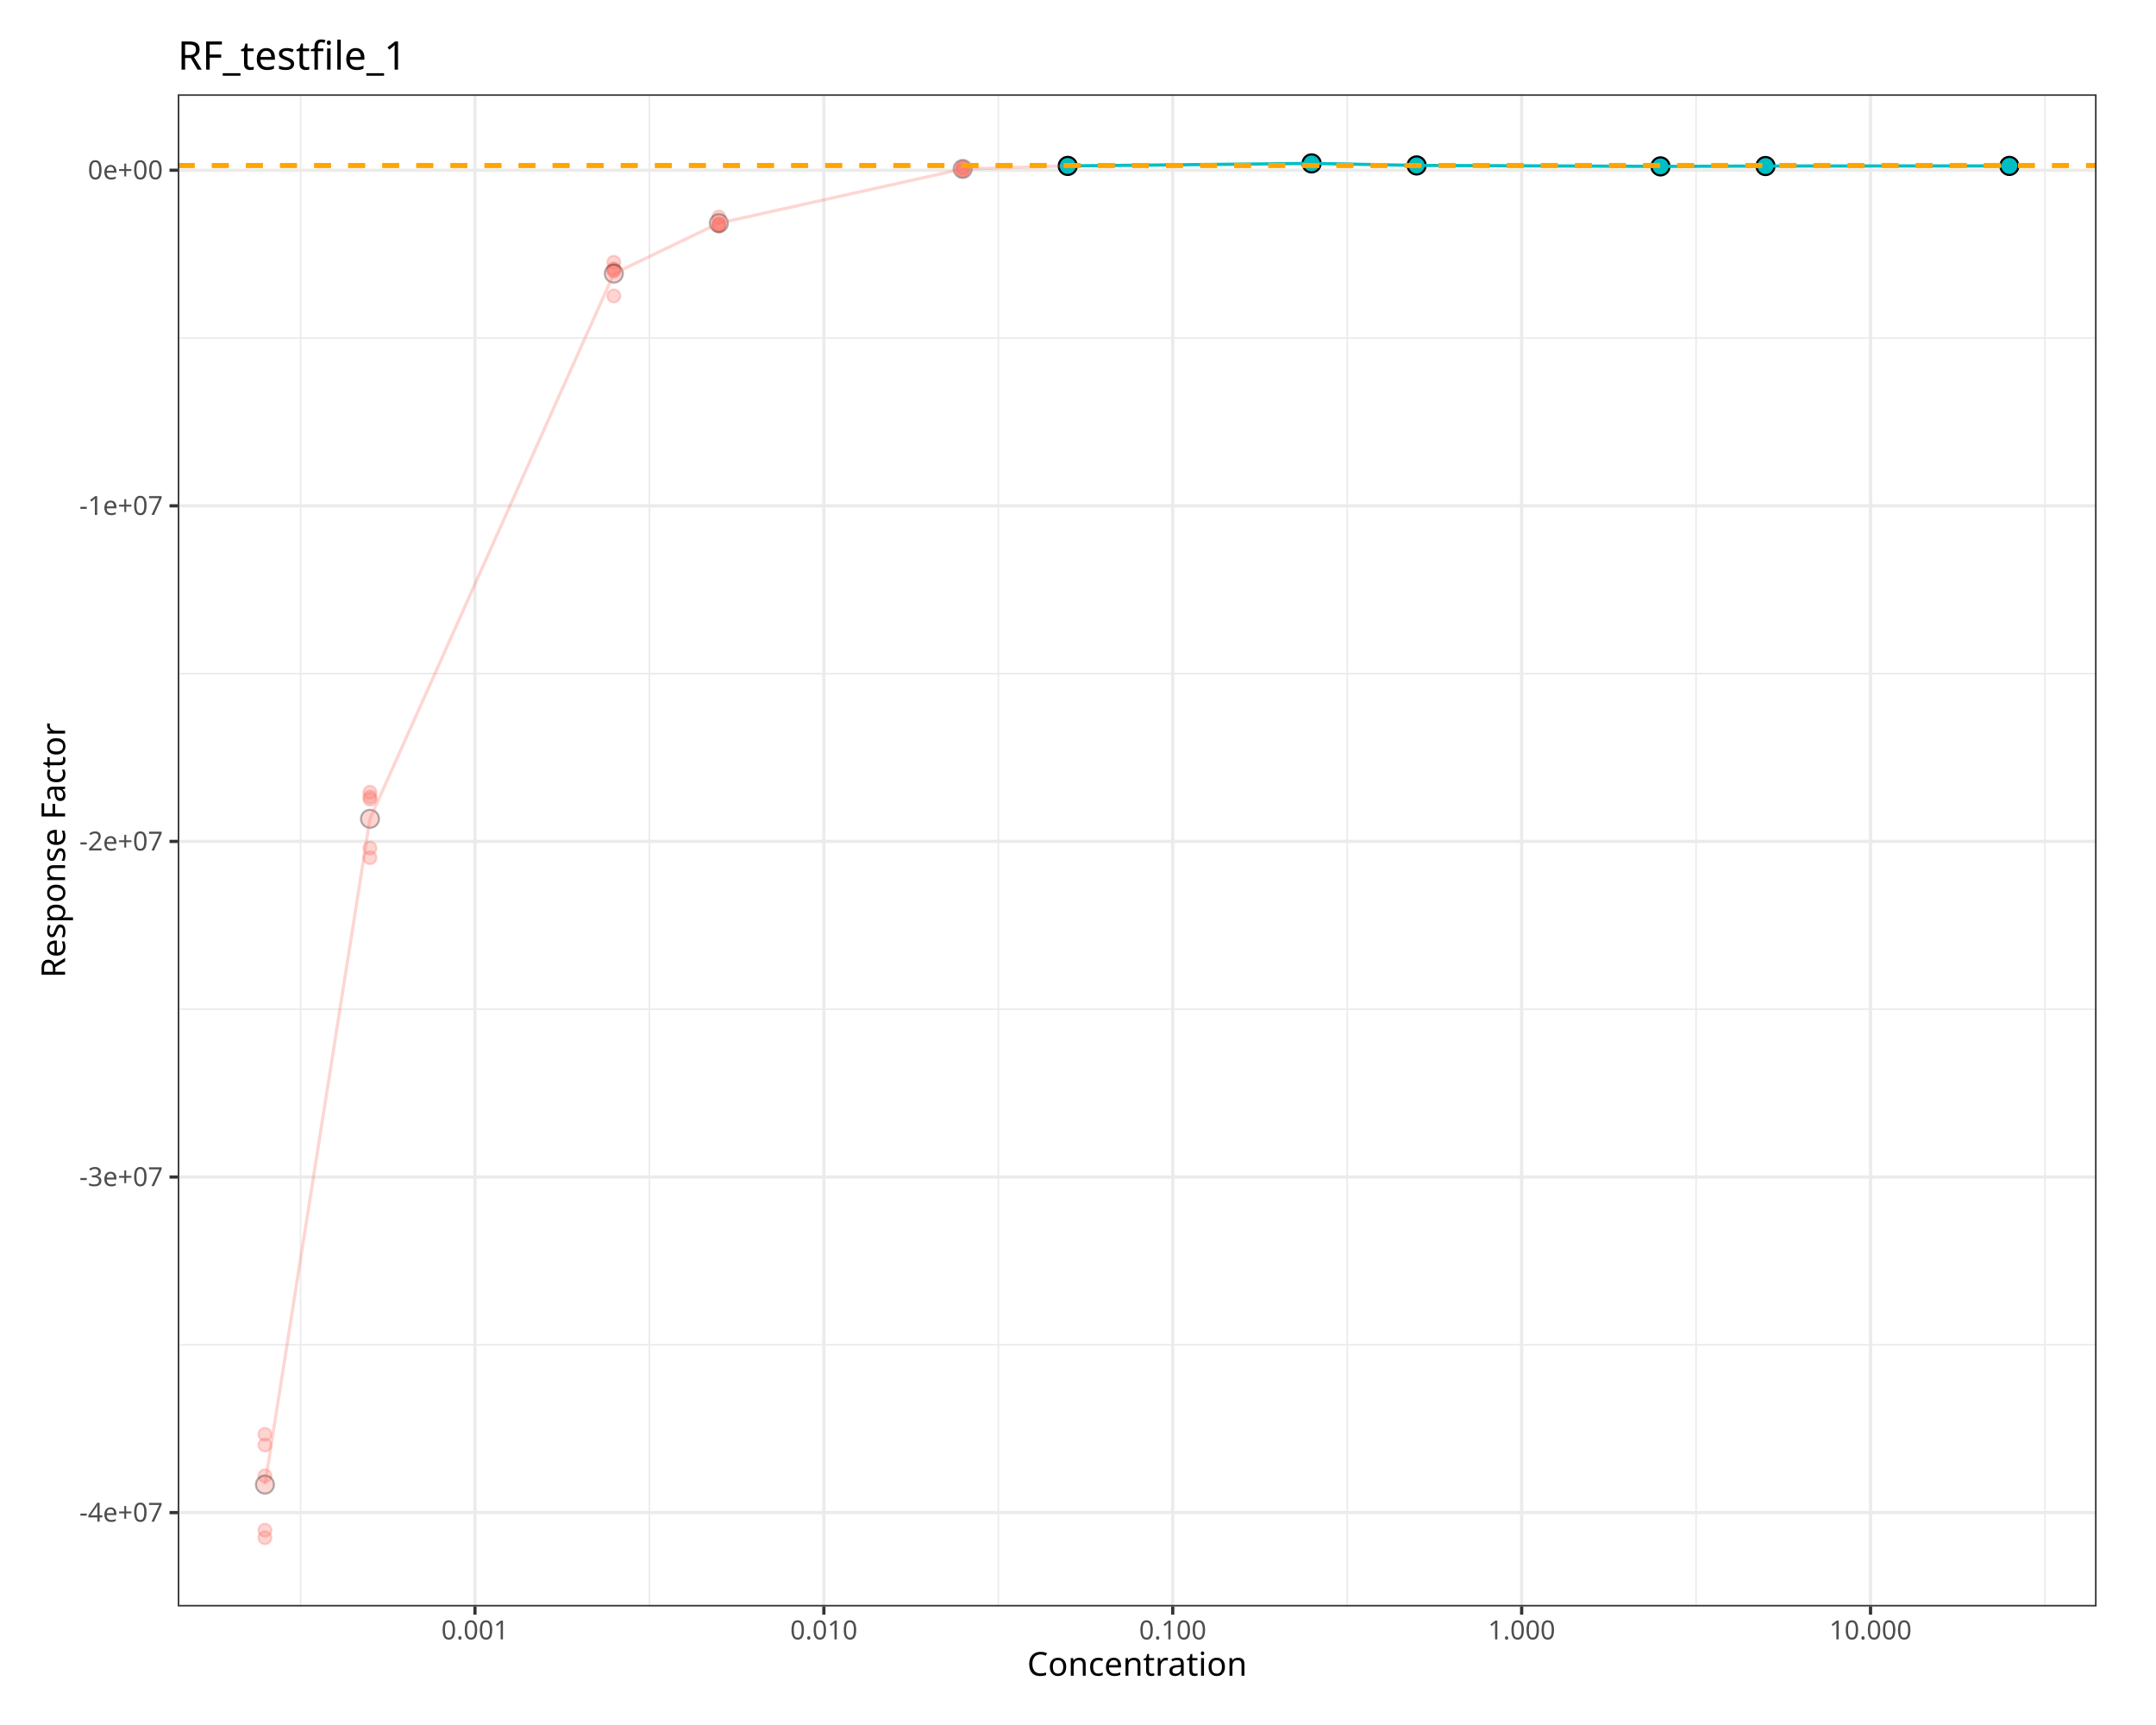
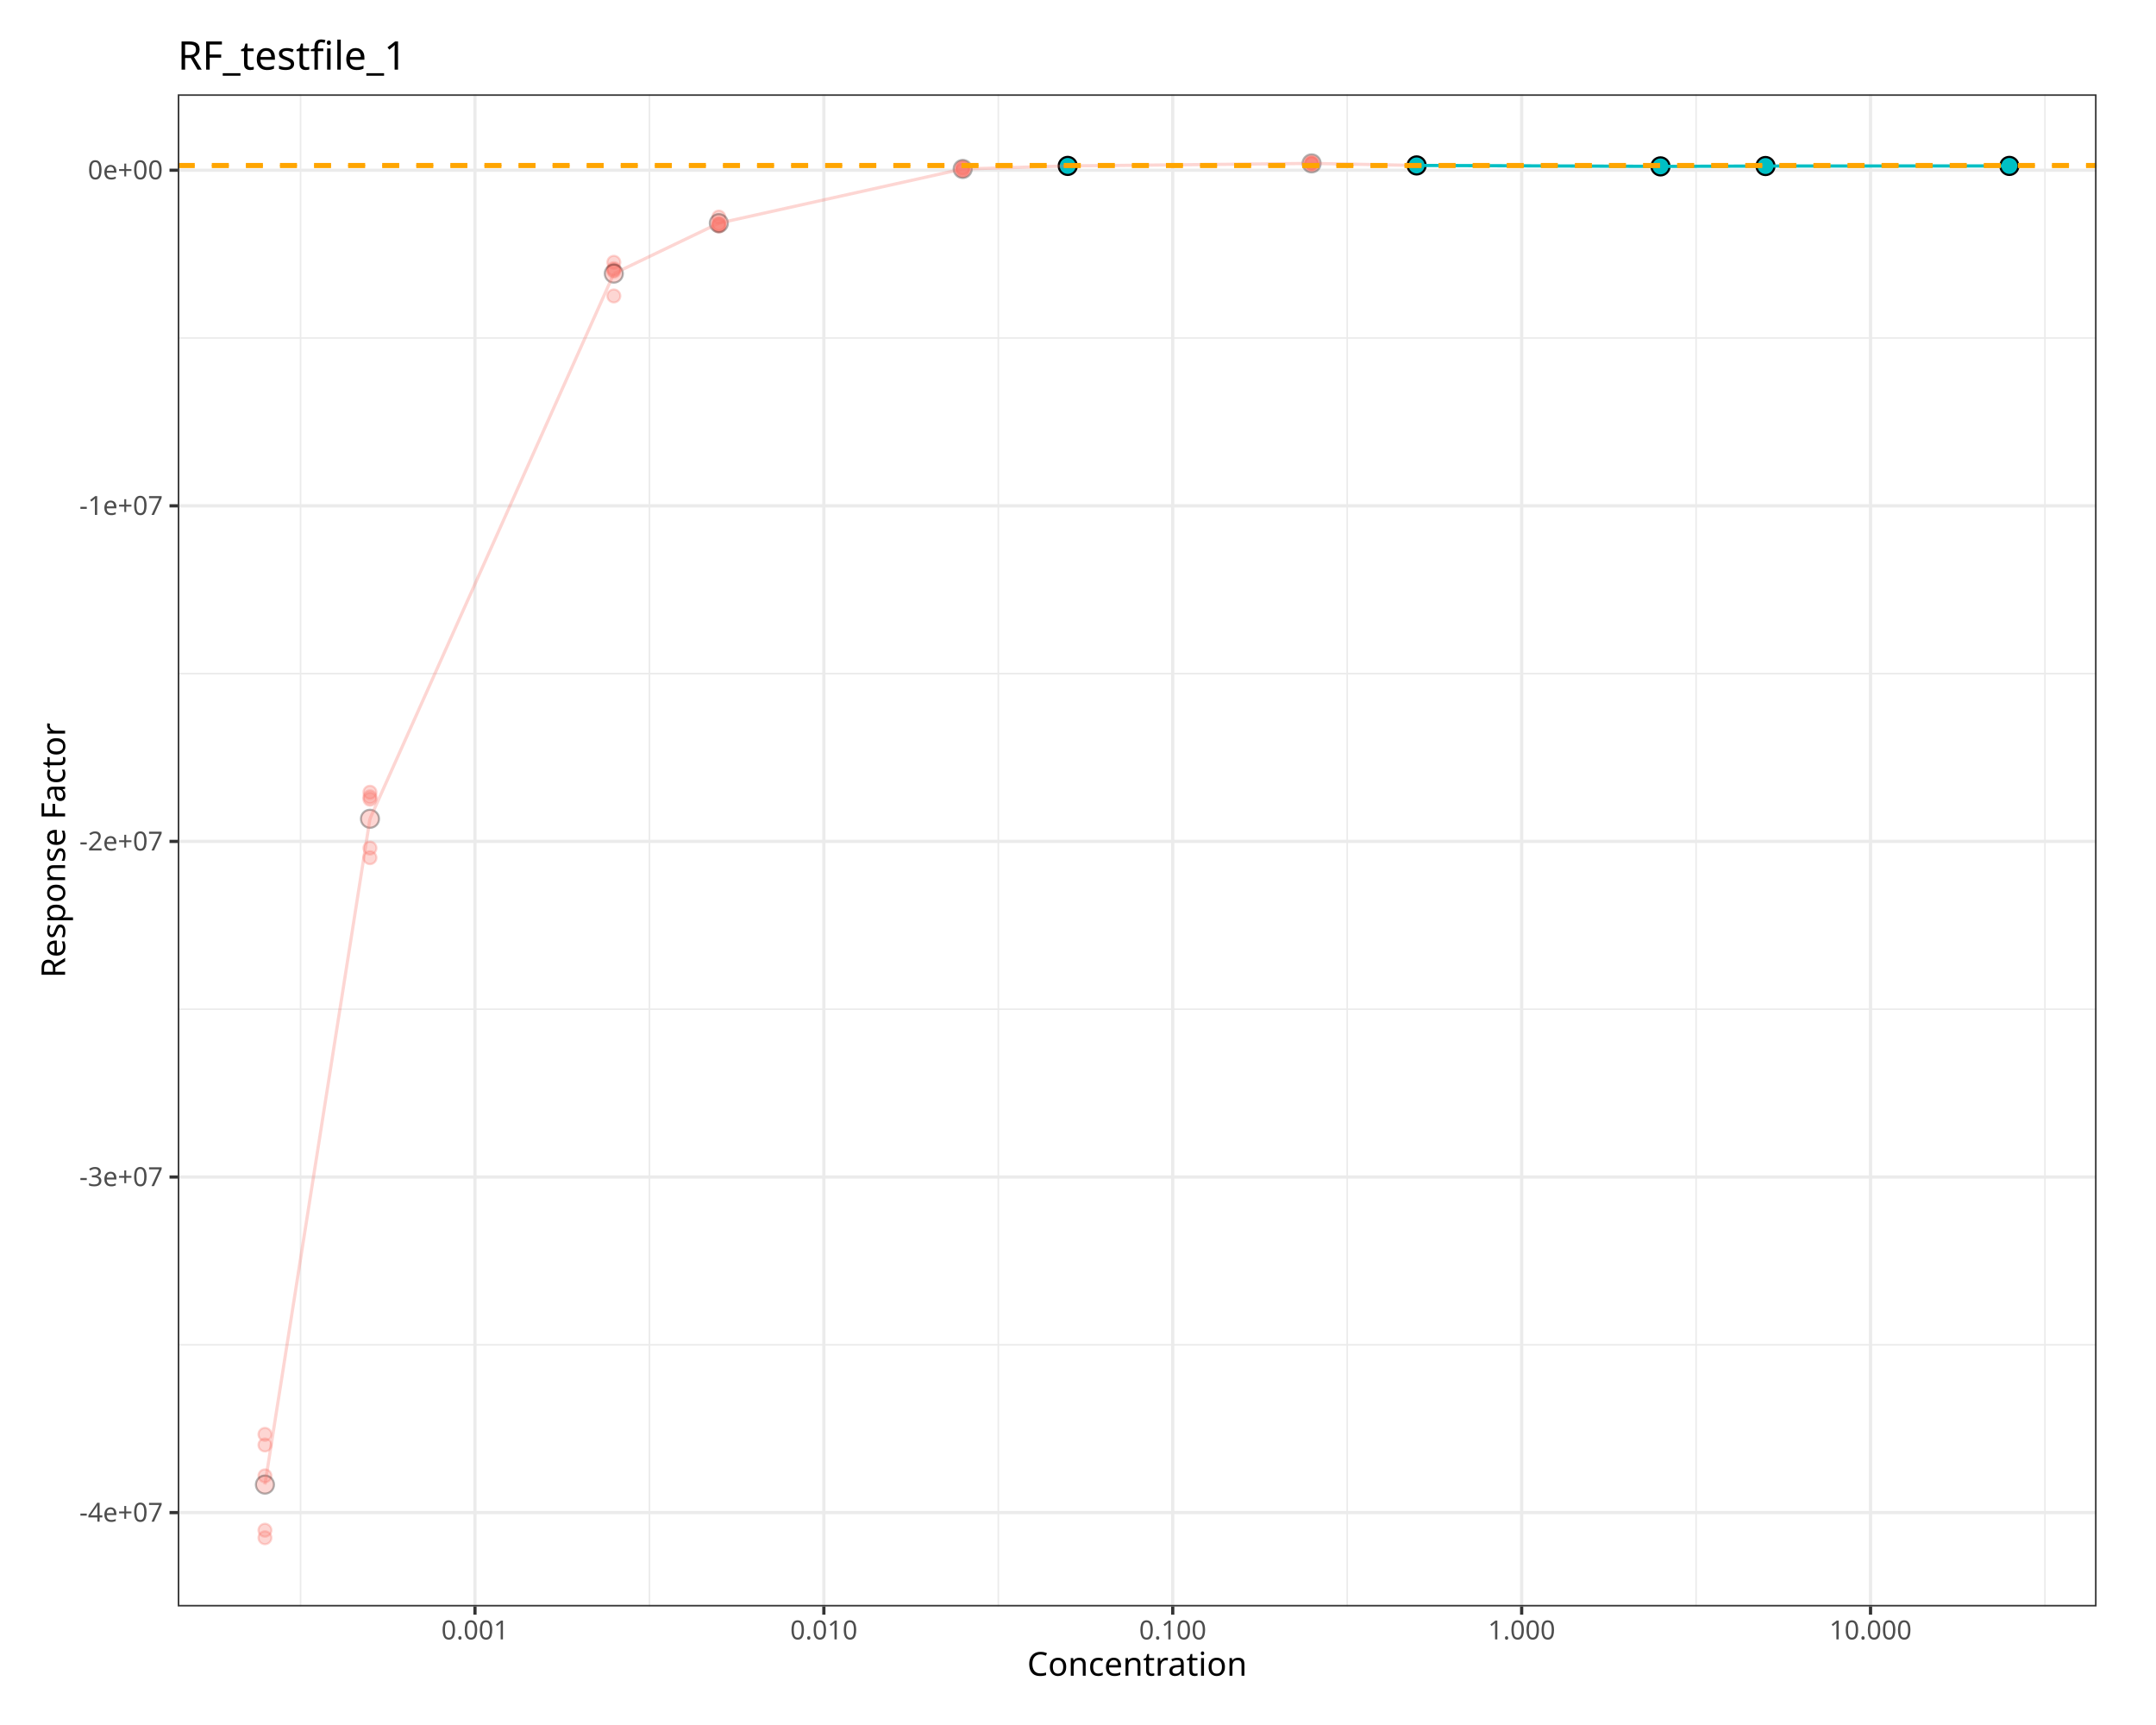
<svg xmlns="http://www.w3.org/2000/svg" class="svglite" data-engine-version="2.0" width="720.00pt" height="576.00pt" viewBox="0 0 720.00 576.00">
  <defs>
    <style type="text/css">
    .svglite line, .svglite polyline, .svglite polygon, .svglite path, .svglite rect, .svglite circle {
      fill: none;
      stroke: #000000;
      stroke-linecap: round;
      stroke-linejoin: round;
      stroke-miterlimit: 10.00;
    }
  </style>
  </defs>
  <rect width="100%" height="100%" style="stroke: none; fill: #FFFFFF;" />
  <defs>
    <clipPath id="cpMC4wMHw3MjAuMDB8MC4wMHw1NzYuMDA=">
      <rect x="0.00" y="0.00" width="720.00" height="576.00" />
    </clipPath>
  </defs>
  <g clip-path="url(#cpMC4wMHw3MjAuMDB8MC4wMHw1NzYuMDA=)">
    <rect x="-0" y="0.00" width="720.00" height="576.00" style="stroke-width: 1.07; stroke: #FFFFFF; fill: #FFFFFF;" />
  </g>
  <defs>
    <clipPath id="cpNTkuMzV8NzAwLjE2fDMxLjQ4fDUzNi40Mg==">
      <rect x="59.35" y="31.48" width="640.81" height="504.94" />
    </clipPath>
  </defs>
  <g clip-path="url(#cpNTkuMzV8NzAwLjE2fDMxLjQ4fDUzNi40Mg==)">
    <rect x="59.35" y="31.48" width="640.81" height="504.94" style="stroke-width: 1.07; stroke: none; fill: #FFFFFF;" />
    <polyline points="59.35,449.05 700.16,449.05 " style="stroke-width: 0.53; stroke: #EBEBEB; stroke-linecap: butt;" />
    <polyline points="59.35,336.99 700.16,336.99 " style="stroke-width: 0.53; stroke: #EBEBEB; stroke-linecap: butt;" />
    <polyline points="59.35,224.93 700.16,224.93 " style="stroke-width: 0.53; stroke: #EBEBEB; stroke-linecap: butt;" />
    <polyline points="59.35,112.87 700.16,112.87 " style="stroke-width: 0.53; stroke: #EBEBEB; stroke-linecap: butt;" />
    <polyline points="100.37,536.42 100.37,31.48 " style="stroke-width: 0.53; stroke: #EBEBEB; stroke-linecap: butt;" />
    <polyline points="216.88,536.42 216.88,31.48 " style="stroke-width: 0.53; stroke: #EBEBEB; stroke-linecap: butt;" />
    <polyline points="333.39,536.42 333.39,31.48 " style="stroke-width: 0.53; stroke: #EBEBEB; stroke-linecap: butt;" />
    <polyline points="449.90,536.42 449.90,31.48 " style="stroke-width: 0.53; stroke: #EBEBEB; stroke-linecap: butt;" />
    <polyline points="566.41,536.42 566.41,31.48 " style="stroke-width: 0.53; stroke: #EBEBEB; stroke-linecap: butt;" />
    <polyline points="682.92,536.42 682.92,31.48 " style="stroke-width: 0.53; stroke: #EBEBEB; stroke-linecap: butt;" />
    <polyline points="59.35,505.08 700.16,505.08 " style="stroke-width: 1.07; stroke: #EBEBEB; stroke-linecap: butt;" />
    <polyline points="59.35,393.02 700.16,393.02 " style="stroke-width: 1.07; stroke: #EBEBEB; stroke-linecap: butt;" />
    <polyline points="59.35,280.96 700.16,280.96 " style="stroke-width: 1.07; stroke: #EBEBEB; stroke-linecap: butt;" />
    <polyline points="59.35,168.90 700.16,168.90 " style="stroke-width: 1.07; stroke: #EBEBEB; stroke-linecap: butt;" />
    <polyline points="59.35,56.84 700.16,56.84 " style="stroke-width: 1.07; stroke: #EBEBEB; stroke-linecap: butt;" />
    <polyline points="158.62,536.42 158.62,31.48 " style="stroke-width: 1.07; stroke: #EBEBEB; stroke-linecap: butt;" />
    <polyline points="275.13,536.42 275.13,31.48 " style="stroke-width: 1.07; stroke: #EBEBEB; stroke-linecap: butt;" />
    <polyline points="391.64,536.42 391.64,31.48 " style="stroke-width: 1.07; stroke: #EBEBEB; stroke-linecap: butt;" />
    <polyline points="508.16,536.42 508.16,31.48 " style="stroke-width: 1.07; stroke: #EBEBEB; stroke-linecap: butt;" />
    <polyline points="624.67,536.42 624.67,31.48 " style="stroke-width: 1.07; stroke: #EBEBEB; stroke-linecap: butt;" />
    <circle cx="88.48" cy="492.80" r="2.17" style="stroke-width: 0.71; stroke: #F8766D; stroke-opacity: 0.30; fill: #F8766D; fill-opacity: 0.30;" />
    <circle cx="88.48" cy="513.47" r="2.17" style="stroke-width: 0.71; stroke: #F8766D; stroke-opacity: 0.30; fill: #F8766D; fill-opacity: 0.30;" />
    <circle cx="88.48" cy="510.96" r="2.17" style="stroke-width: 0.71; stroke: #F8766D; stroke-opacity: 0.30; fill: #F8766D; fill-opacity: 0.30;" />
    <circle cx="88.48" cy="478.95" r="2.17" style="stroke-width: 0.71; stroke: #F8766D; stroke-opacity: 0.30; fill: #F8766D; fill-opacity: 0.30;" />
    <circle cx="88.48" cy="482.49" r="2.17" style="stroke-width: 0.71; stroke: #F8766D; stroke-opacity: 0.30; fill: #F8766D; fill-opacity: 0.30;" />
    <circle cx="123.55" cy="266.87" r="2.17" style="stroke-width: 0.71; stroke: #F8766D; stroke-opacity: 0.30; fill: #F8766D; fill-opacity: 0.30;" />
    <circle cx="123.55" cy="283.18" r="2.17" style="stroke-width: 0.71; stroke: #F8766D; stroke-opacity: 0.30; fill: #F8766D; fill-opacity: 0.30;" />
    <circle cx="123.55" cy="286.39" r="2.17" style="stroke-width: 0.71; stroke: #F8766D; stroke-opacity: 0.30; fill: #F8766D; fill-opacity: 0.30;" />
    <circle cx="123.55" cy="266.08" r="2.17" style="stroke-width: 0.71; stroke: #F8766D; stroke-opacity: 0.30; fill: #F8766D; fill-opacity: 0.30;" />
    <circle cx="123.55" cy="264.54" r="2.17" style="stroke-width: 0.71; stroke: #F8766D; stroke-opacity: 0.30; fill: #F8766D; fill-opacity: 0.30;" />
    <circle cx="204.99" cy="89.71" r="2.17" style="stroke-width: 0.71; stroke: #F8766D; stroke-opacity: 0.30; fill: #F8766D; fill-opacity: 0.30;" />
    <circle cx="204.99" cy="90.54" r="2.17" style="stroke-width: 0.71; stroke: #F8766D; stroke-opacity: 0.30; fill: #F8766D; fill-opacity: 0.30;" />
    <circle cx="204.99" cy="98.82" r="2.17" style="stroke-width: 0.71; stroke: #F8766D; stroke-opacity: 0.30; fill: #F8766D; fill-opacity: 0.30;" />
    <circle cx="204.99" cy="90.16" r="2.17" style="stroke-width: 0.71; stroke: #F8766D; stroke-opacity: 0.30; fill: #F8766D; fill-opacity: 0.30;" />
    <circle cx="204.99" cy="87.58" r="2.17" style="stroke-width: 0.71; stroke: #F8766D; stroke-opacity: 0.30; fill: #F8766D; fill-opacity: 0.30;" />
    <circle cx="240.06" cy="74.78" r="2.17" style="stroke-width: 0.71; stroke: #F8766D; stroke-opacity: 0.30; fill: #F8766D; fill-opacity: 0.30;" />
    <circle cx="240.06" cy="75.15" r="2.17" style="stroke-width: 0.71; stroke: #F8766D; stroke-opacity: 0.30; fill: #F8766D; fill-opacity: 0.30;" />
    <circle cx="240.06" cy="75.50" r="2.17" style="stroke-width: 0.71; stroke: #F8766D; stroke-opacity: 0.30; fill: #F8766D; fill-opacity: 0.30;" />
    <circle cx="240.06" cy="72.48" r="2.17" style="stroke-width: 0.71; stroke: #F8766D; stroke-opacity: 0.30; fill: #F8766D; fill-opacity: 0.30;" />
    <circle cx="240.06" cy="74.70" r="2.17" style="stroke-width: 0.71; stroke: #F8766D; stroke-opacity: 0.30; fill: #F8766D; fill-opacity: 0.30;" />
    <circle cx="321.50" cy="56.83" r="2.17" style="stroke-width: 0.71; stroke: #F8766D; stroke-opacity: 0.30; fill: #F8766D; fill-opacity: 0.30;" />
    <circle cx="321.50" cy="56.41" r="2.17" style="stroke-width: 0.71; stroke: #F8766D; stroke-opacity: 0.30; fill: #F8766D; fill-opacity: 0.30;" />
    <circle cx="321.50" cy="56.00" r="2.17" style="stroke-width: 0.71; stroke: #F8766D; stroke-opacity: 0.30; fill: #F8766D; fill-opacity: 0.30;" />
    <circle cx="321.50" cy="55.94" r="2.17" style="stroke-width: 0.71; stroke: #F8766D; stroke-opacity: 0.30; fill: #F8766D; fill-opacity: 0.30;" />
    <circle cx="321.50" cy="56.90" r="2.17" style="stroke-width: 0.71; stroke: #F8766D; stroke-opacity: 0.30; fill: #F8766D; fill-opacity: 0.30;" />
-     <circle cx="356.57" cy="55.59" r="2.17" style="stroke-width: 0.71; stroke: #00BFC4; fill: #00BFC4;" />
+     <circle cx="356.57" cy="55.59" r="2.17" style="stroke-width: 0.71; stroke: #F8766D; stroke-opacity: 0.30; fill: #F8766D; fill-opacity: 0.30;" />
    <circle cx="356.57" cy="55.13" r="2.17" style="stroke-width: 0.71; stroke: #00BFC4; fill: #00BFC4;" />
    <circle cx="356.57" cy="55.17" r="2.17" style="stroke-width: 0.71; stroke: #00BFC4; fill: #00BFC4;" />
    <circle cx="356.57" cy="55.37" r="2.17" style="stroke-width: 0.71; stroke: #00BFC4; fill: #00BFC4;" />
-     <circle cx="356.57" cy="55.76" r="2.17" style="stroke-width: 0.71; stroke: #00BFC4; fill: #00BFC4;" />
-     <circle cx="438.01" cy="54.63" r="2.17" style="stroke-width: 0.71; stroke: #00BFC4; fill: #00BFC4;" />
-     <circle cx="438.01" cy="54.46" r="2.17" style="stroke-width: 0.71; stroke: #00BFC4; fill: #00BFC4;" />
-     <circle cx="438.01" cy="54.46" r="2.17" style="stroke-width: 0.71; stroke: #00BFC4; fill: #00BFC4;" />
-     <circle cx="438.01" cy="54.43" r="2.17" style="stroke-width: 0.71; stroke: #00BFC4; fill: #00BFC4;" />
-     <circle cx="438.01" cy="54.84" r="2.17" style="stroke-width: 0.71; stroke: #00BFC4; fill: #00BFC4;" />
+     <circle cx="356.57" cy="55.76" r="2.17" style="stroke-width: 0.71; stroke: #F8766D; stroke-opacity: 0.30; fill: #F8766D; fill-opacity: 0.30;" />
+     <circle cx="438.01" cy="54.63" r="2.17" style="stroke-width: 0.71; stroke: #F8766D; stroke-opacity: 0.30; fill: #F8766D; fill-opacity: 0.30;" />
+     <circle cx="438.01" cy="54.46" r="2.17" style="stroke-width: 0.71; stroke: #F8766D; stroke-opacity: 0.30; fill: #F8766D; fill-opacity: 0.30;" />
+     <circle cx="438.01" cy="54.46" r="2.17" style="stroke-width: 0.71; stroke: #F8766D; stroke-opacity: 0.30; fill: #F8766D; fill-opacity: 0.30;" />
+     <circle cx="438.01" cy="54.43" r="2.17" style="stroke-width: 0.71; stroke: #F8766D; stroke-opacity: 0.30; fill: #F8766D; fill-opacity: 0.30;" />
+     <circle cx="438.01" cy="54.84" r="2.17" style="stroke-width: 0.71; stroke: #F8766D; stroke-opacity: 0.30; fill: #F8766D; fill-opacity: 0.30;" />
    <circle cx="473.08" cy="55.38" r="2.17" style="stroke-width: 0.71; stroke: #00BFC4; fill: #00BFC4;" />
    <circle cx="473.08" cy="55.15" r="2.17" style="stroke-width: 0.71; stroke: #00BFC4; fill: #00BFC4;" />
    <circle cx="473.08" cy="55.12" r="2.17" style="stroke-width: 0.71; stroke: #00BFC4; fill: #00BFC4;" />
    <circle cx="473.08" cy="55.20" r="2.17" style="stroke-width: 0.71; stroke: #00BFC4; fill: #00BFC4;" />
    <circle cx="473.08" cy="55.37" r="2.17" style="stroke-width: 0.71; stroke: #00BFC4; fill: #00BFC4;" />
-     <circle cx="554.52" cy="55.64" r="2.17" style="stroke-width: 0.71; stroke: #00BFC4; fill: #00BFC4;" />
+     <circle cx="554.52" cy="55.64" r="2.17" style="stroke-width: 0.71; stroke: #F8766D; stroke-opacity: 0.30; fill: #F8766D; fill-opacity: 0.30;" />
    <circle cx="554.52" cy="55.49" r="2.17" style="stroke-width: 0.71; stroke: #00BFC4; fill: #00BFC4;" />
    <circle cx="554.52" cy="55.48" r="2.17" style="stroke-width: 0.71; stroke: #00BFC4; fill: #00BFC4;" />
    <circle cx="554.52" cy="55.46" r="2.17" style="stroke-width: 0.71; stroke: #00BFC4; fill: #00BFC4;" />
-     <circle cx="554.52" cy="55.71" r="2.17" style="stroke-width: 0.71; stroke: #00BFC4; fill: #00BFC4;" />
+     <circle cx="554.52" cy="55.71" r="2.17" style="stroke-width: 0.71; stroke: #F8766D; stroke-opacity: 0.30; fill: #F8766D; fill-opacity: 0.30;" />
    <circle cx="589.59" cy="55.47" r="2.17" style="stroke-width: 0.71; stroke: #00BFC4; fill: #00BFC4;" />
    <circle cx="589.59" cy="55.30" r="2.17" style="stroke-width: 0.71; stroke: #00BFC4; fill: #00BFC4;" />
    <circle cx="589.59" cy="55.32" r="2.17" style="stroke-width: 0.71; stroke: #00BFC4; fill: #00BFC4;" />
    <circle cx="589.59" cy="55.36" r="2.17" style="stroke-width: 0.71; stroke: #00BFC4; fill: #00BFC4;" />
-     <circle cx="589.59" cy="55.76" r="2.17" style="stroke-width: 0.71; stroke: #00BFC4; fill: #00BFC4;" />
+     <circle cx="589.59" cy="55.76" r="2.17" style="stroke-width: 0.71; stroke: #F8766D; stroke-opacity: 0.30; fill: #F8766D; fill-opacity: 0.30;" />
    <circle cx="671.03" cy="55.45" r="2.17" style="stroke-width: 0.71; stroke: #00BFC4; fill: #00BFC4;" />
    <circle cx="671.03" cy="55.38" r="2.17" style="stroke-width: 0.71; stroke: #00BFC4; fill: #00BFC4;" />
    <circle cx="671.03" cy="55.29" r="2.17" style="stroke-width: 0.71; stroke: #00BFC4; fill: #00BFC4;" />
    <circle cx="671.03" cy="55.32" r="2.17" style="stroke-width: 0.71; stroke: #00BFC4; fill: #00BFC4;" />
    <circle cx="671.03" cy="55.54" r="2.17" style="stroke-width: 0.71; stroke: #00BFC4; fill: #00BFC4;" />
    <circle cx="88.48" cy="495.73" r="3.02" style="stroke-width: 0.71; stroke: #000000; stroke-opacity: 0.30; fill: #F8766D; fill-opacity: 0.30;" />
    <circle cx="123.55" cy="273.41" r="3.02" style="stroke-width: 0.71; stroke: #000000; stroke-opacity: 0.30; fill: #F8766D; fill-opacity: 0.30;" />
    <circle cx="204.99" cy="91.36" r="3.02" style="stroke-width: 0.71; stroke: #000000; stroke-opacity: 0.30; fill: #F8766D; fill-opacity: 0.30;" />
    <circle cx="240.06" cy="74.52" r="3.02" style="stroke-width: 0.71; stroke: #000000; stroke-opacity: 0.30; fill: #F8766D; fill-opacity: 0.30;" />
    <circle cx="321.50" cy="56.42" r="3.02" style="stroke-width: 0.71; stroke: #000000; stroke-opacity: 0.30; fill: #F8766D; fill-opacity: 0.30;" />
    <circle cx="356.57" cy="55.40" r="3.02" style="stroke-width: 0.71; fill: #00BFC4;" />
-     <circle cx="438.01" cy="54.56" r="3.02" style="stroke-width: 0.71; fill: #00BFC4;" />
+     <circle cx="438.01" cy="54.56" r="3.02" style="stroke-width: 0.71; stroke: #000000; stroke-opacity: 0.30; fill: #F8766D; fill-opacity: 0.30;" />
    <circle cx="473.08" cy="55.24" r="3.02" style="stroke-width: 0.71; fill: #00BFC4;" />
    <circle cx="554.52" cy="55.56" r="3.02" style="stroke-width: 0.71; fill: #00BFC4;" />
    <circle cx="589.59" cy="55.44" r="3.02" style="stroke-width: 0.71; fill: #00BFC4;" />
    <circle cx="671.03" cy="55.40" r="3.02" style="stroke-width: 0.71; fill: #00BFC4;" />
    <line x1="88.48" y1="495.73" x2="123.55" y2="273.41" style="stroke-width: 1.07; stroke: #F8766D; stroke-opacity: 0.30; stroke-linecap: butt;" />
    <line x1="123.55" y1="273.41" x2="204.99" y2="91.36" style="stroke-width: 1.07; stroke: #F8766D; stroke-opacity: 0.30; stroke-linecap: butt;" />
    <line x1="204.99" y1="91.36" x2="240.06" y2="74.52" style="stroke-width: 1.07; stroke: #F8766D; stroke-opacity: 0.30; stroke-linecap: butt;" />
    <line x1="240.06" y1="74.52" x2="321.50" y2="56.42" style="stroke-width: 1.07; stroke: #F8766D; stroke-opacity: 0.30; stroke-linecap: butt;" />
    <line x1="321.50" y1="56.42" x2="356.57" y2="55.40" style="stroke-width: 1.07; stroke: #F8766D; stroke-opacity: 0.30; stroke-linecap: butt;" />
-     <line x1="356.57" y1="55.40" x2="438.01" y2="54.56" style="stroke-width: 1.07; stroke: #00BFC4; stroke-linecap: butt;" />
-     <line x1="438.01" y1="54.56" x2="473.08" y2="55.24" style="stroke-width: 1.07; stroke: #00BFC4; stroke-linecap: butt;" />
+     <line x1="356.57" y1="55.40" x2="438.01" y2="54.56" style="stroke-width: 1.07; stroke: #F8766D; stroke-opacity: 0.30; stroke-linecap: butt;" />
+     <line x1="438.01" y1="54.56" x2="473.08" y2="55.24" style="stroke-width: 1.07; stroke: #F8766D; stroke-opacity: 0.30; stroke-linecap: butt;" />
    <line x1="473.08" y1="55.24" x2="554.52" y2="55.56" style="stroke-width: 1.07; stroke: #00BFC4; stroke-linecap: butt;" />
    <line x1="554.52" y1="55.56" x2="589.59" y2="55.44" style="stroke-width: 1.07; stroke: #00BFC4; stroke-linecap: butt;" />
    <line x1="589.59" y1="55.44" x2="671.03" y2="55.40" style="stroke-width: 1.07; stroke: #00BFC4; stroke-linecap: butt;" />
    <line x1="59.35" y1="54.95" x2="700.16" y2="54.95" style="stroke-width: 1.07; stroke: #FFA500; stroke-dasharray: 5.69,5.69; stroke-linecap: butt;" />
    <line x1="59.35" y1="55.58" x2="700.16" y2="55.58" style="stroke-width: 1.07; stroke: #FFA500; stroke-dasharray: 5.69,5.69; stroke-linecap: butt;" />
    <rect x="59.35" y="31.48" width="640.81" height="504.94" style="stroke-width: 1.07; stroke: #333333;" />
  </g>
  <g clip-path="url(#cpMC4wMHw3MjAuMDB8MC4wMHw1NzYuMDA=)">
    <text x="54.42" y="508.11" text-anchor="end" style="font-size: 8.80px; fill: #4D4D4D; font-family: sans;" textLength="27.65px" lengthAdjust="spacingAndGlyphs">-4e+07</text>
    <text x="54.42" y="396.05" text-anchor="end" style="font-size: 8.80px; fill: #4D4D4D; font-family: sans;" textLength="27.65px" lengthAdjust="spacingAndGlyphs">-3e+07</text>
    <text x="54.42" y="283.99" text-anchor="end" style="font-size: 8.80px; fill: #4D4D4D; font-family: sans;" textLength="27.65px" lengthAdjust="spacingAndGlyphs">-2e+07</text>
    <text x="54.42" y="171.93" text-anchor="end" style="font-size: 8.80px; fill: #4D4D4D; font-family: sans;" textLength="27.65px" lengthAdjust="spacingAndGlyphs">-1e+07</text>
    <text x="54.42" y="59.87" text-anchor="end" style="font-size: 8.80px; fill: #4D4D4D; font-family: sans;" textLength="24.72px" lengthAdjust="spacingAndGlyphs">0e+00</text>
    <polyline points="56.61,505.08 59.35,505.08 " style="stroke-width: 1.07; stroke: #333333; stroke-linecap: butt;" />
    <polyline points="56.61,393.02 59.35,393.02 " style="stroke-width: 1.07; stroke: #333333; stroke-linecap: butt;" />
    <polyline points="56.61,280.96 59.35,280.96 " style="stroke-width: 1.07; stroke: #333333; stroke-linecap: butt;" />
    <polyline points="56.61,168.90 59.35,168.90 " style="stroke-width: 1.07; stroke: #333333; stroke-linecap: butt;" />
    <polyline points="56.61,56.84 59.35,56.84 " style="stroke-width: 1.07; stroke: #333333; stroke-linecap: butt;" />
    <polyline points="158.62,539.16 158.62,536.42 " style="stroke-width: 1.07; stroke: #333333; stroke-linecap: butt;" />
    <polyline points="275.13,539.16 275.13,536.42 " style="stroke-width: 1.07; stroke: #333333; stroke-linecap: butt;" />
    <polyline points="391.64,539.16 391.64,536.42 " style="stroke-width: 1.07; stroke: #333333; stroke-linecap: butt;" />
    <polyline points="508.16,539.16 508.16,536.42 " style="stroke-width: 1.07; stroke: #333333; stroke-linecap: butt;" />
    <polyline points="624.67,539.16 624.67,536.42 " style="stroke-width: 1.07; stroke: #333333; stroke-linecap: butt;" />
    <text x="158.62" y="547.41" text-anchor="middle" style="font-size: 8.80px; fill: #4D4D4D; font-family: sans;" textLength="22.02px" lengthAdjust="spacingAndGlyphs">0.001</text>
    <text x="275.13" y="547.41" text-anchor="middle" style="font-size: 8.80px; fill: #4D4D4D; font-family: sans;" textLength="22.02px" lengthAdjust="spacingAndGlyphs">0.010</text>
    <text x="391.64" y="547.41" text-anchor="middle" style="font-size: 8.80px; fill: #4D4D4D; font-family: sans;" textLength="22.02px" lengthAdjust="spacingAndGlyphs">0.100</text>
    <text x="508.16" y="547.41" text-anchor="middle" style="font-size: 8.80px; fill: #4D4D4D; font-family: sans;" textLength="22.02px" lengthAdjust="spacingAndGlyphs">1.000</text>
    <text x="624.67" y="547.41" text-anchor="middle" style="font-size: 8.80px; fill: #4D4D4D; font-family: sans;" textLength="26.92px" lengthAdjust="spacingAndGlyphs">10.000</text>
    <text x="379.75" y="559.54" text-anchor="middle" style="font-size: 11.00px; font-family: sans;" textLength="68.49px" lengthAdjust="spacingAndGlyphs">Concentration</text>
    <text transform="translate(21.74,283.95) rotate(-90)" text-anchor="middle" style="font-size: 11.00px; font-family: sans;" textLength="83.78px" lengthAdjust="spacingAndGlyphs">Response Factor</text>
    <text x="59.35" y="23.26" style="font-size: 13.20px; font-family: sans;" textLength="77.77px" lengthAdjust="spacingAndGlyphs">RF_testfile_1</text>
  </g>
</svg>
